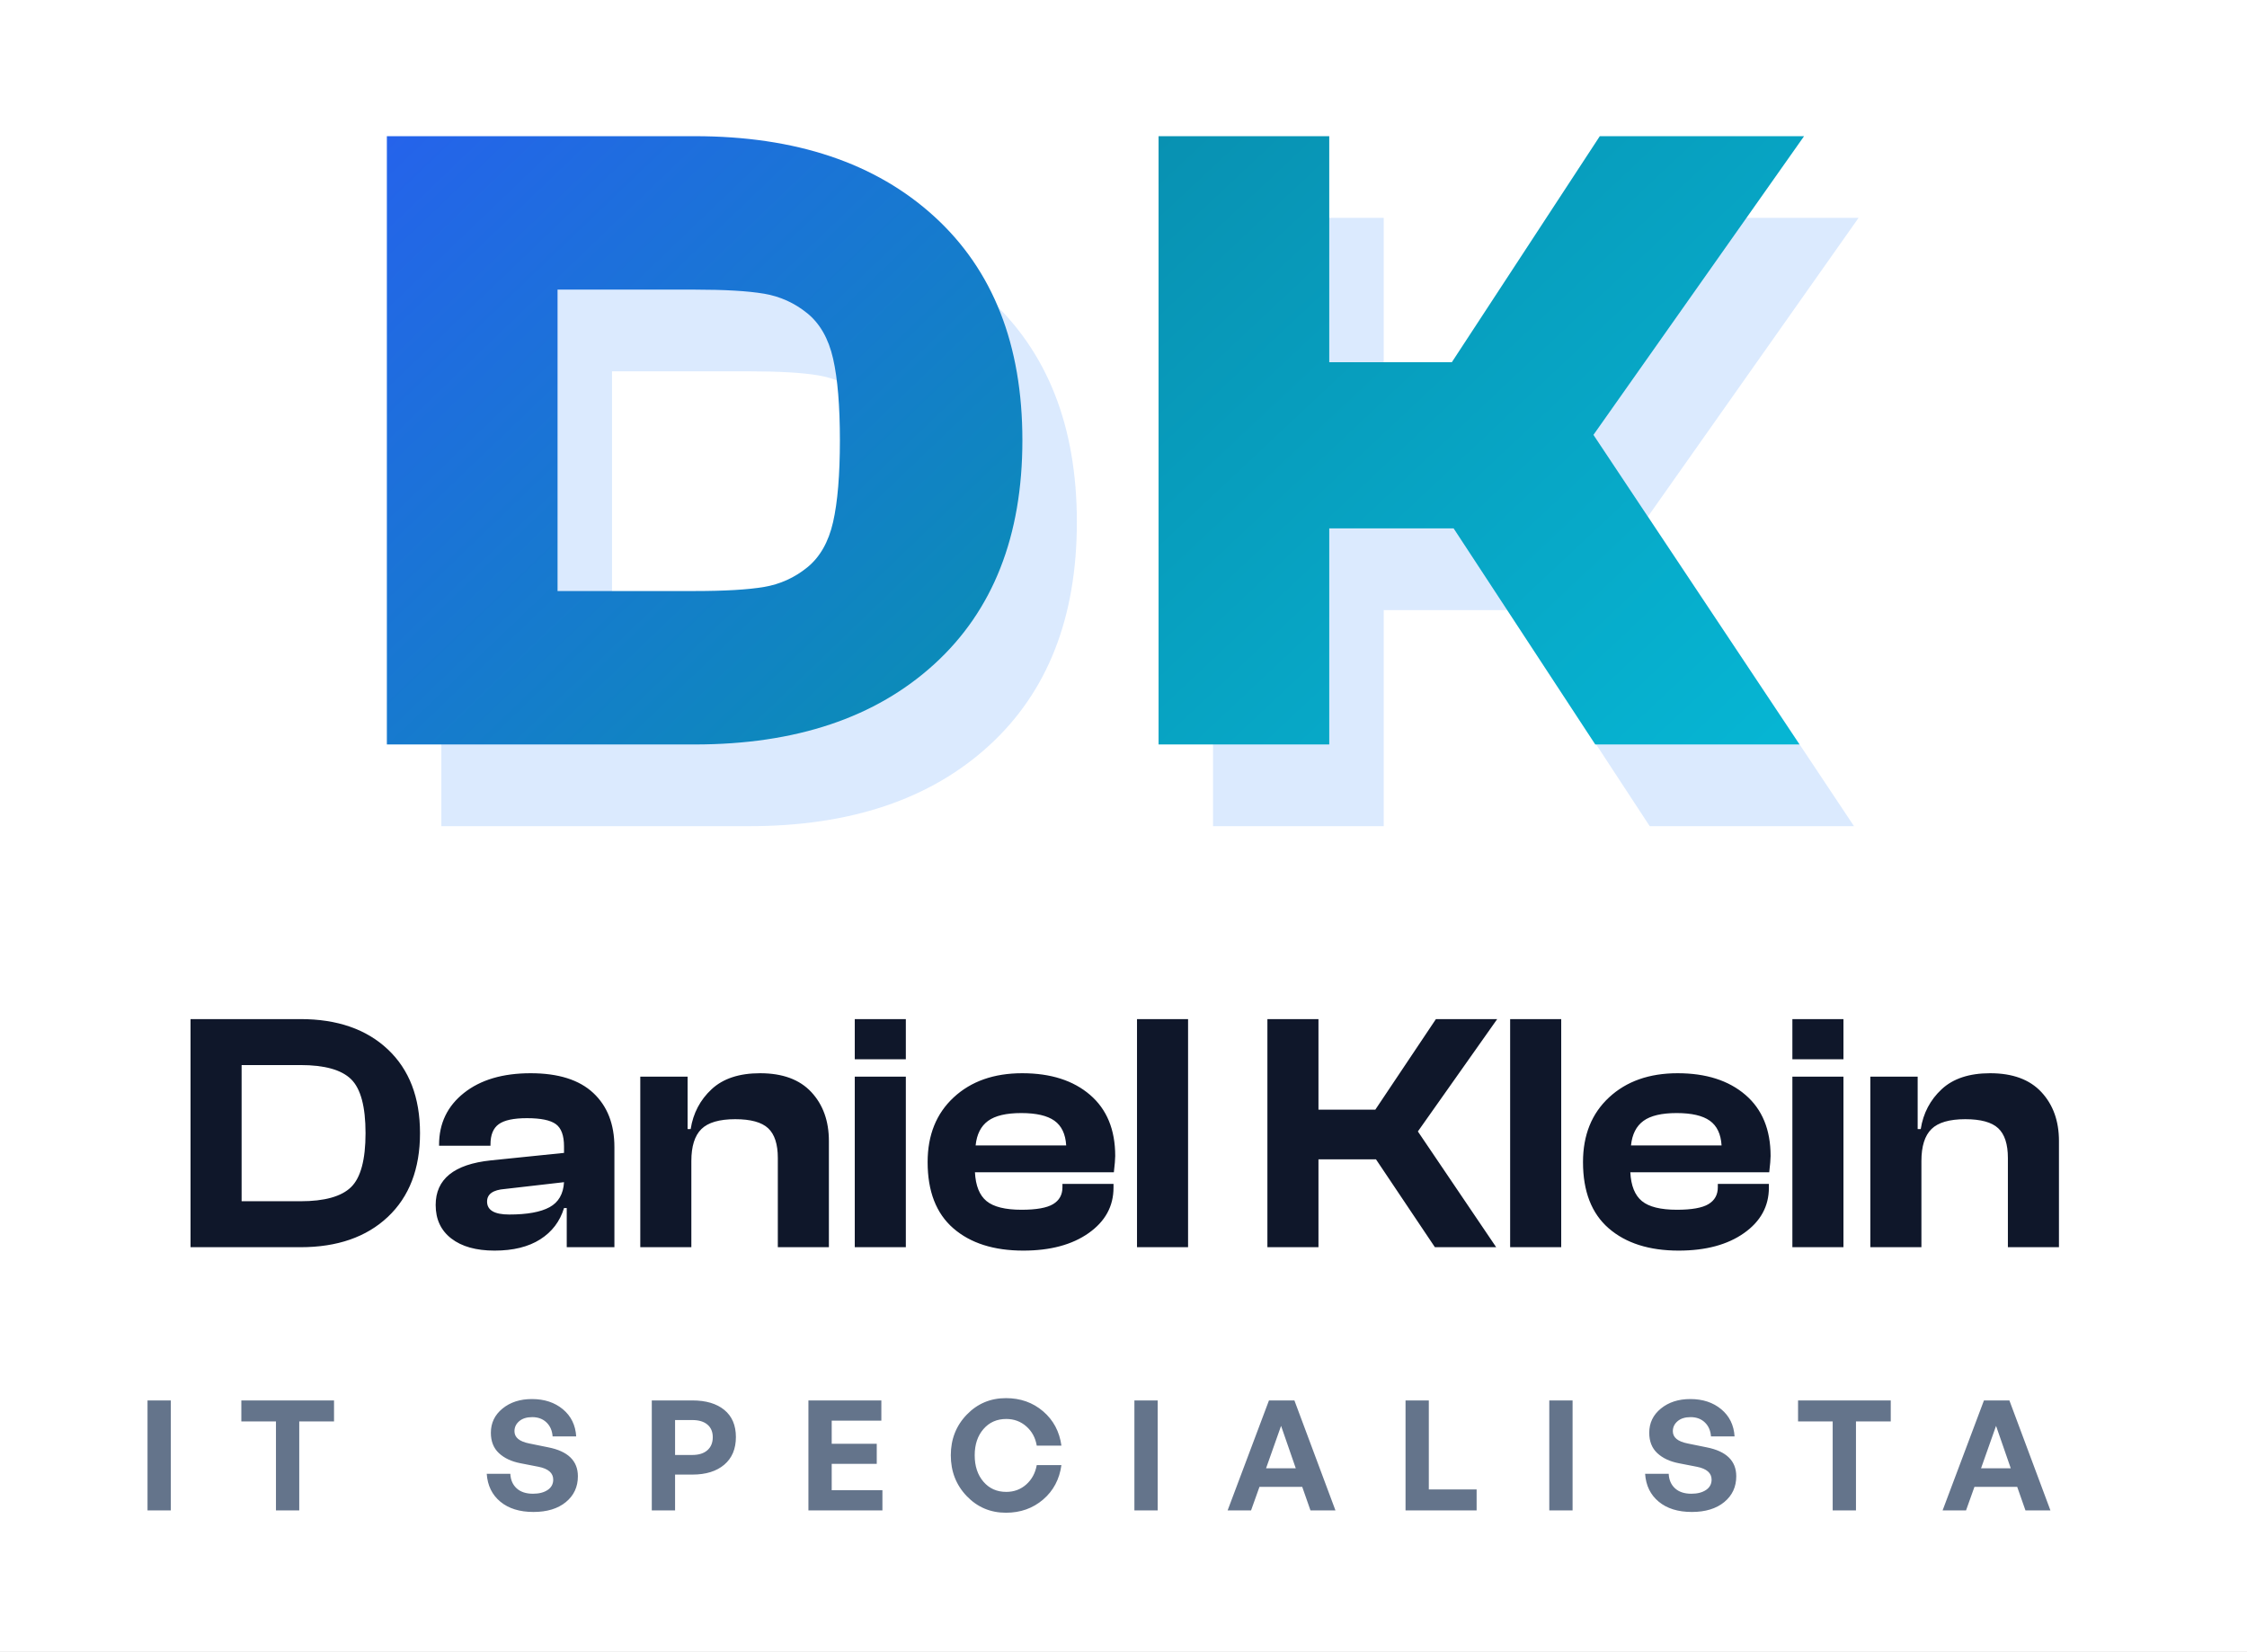
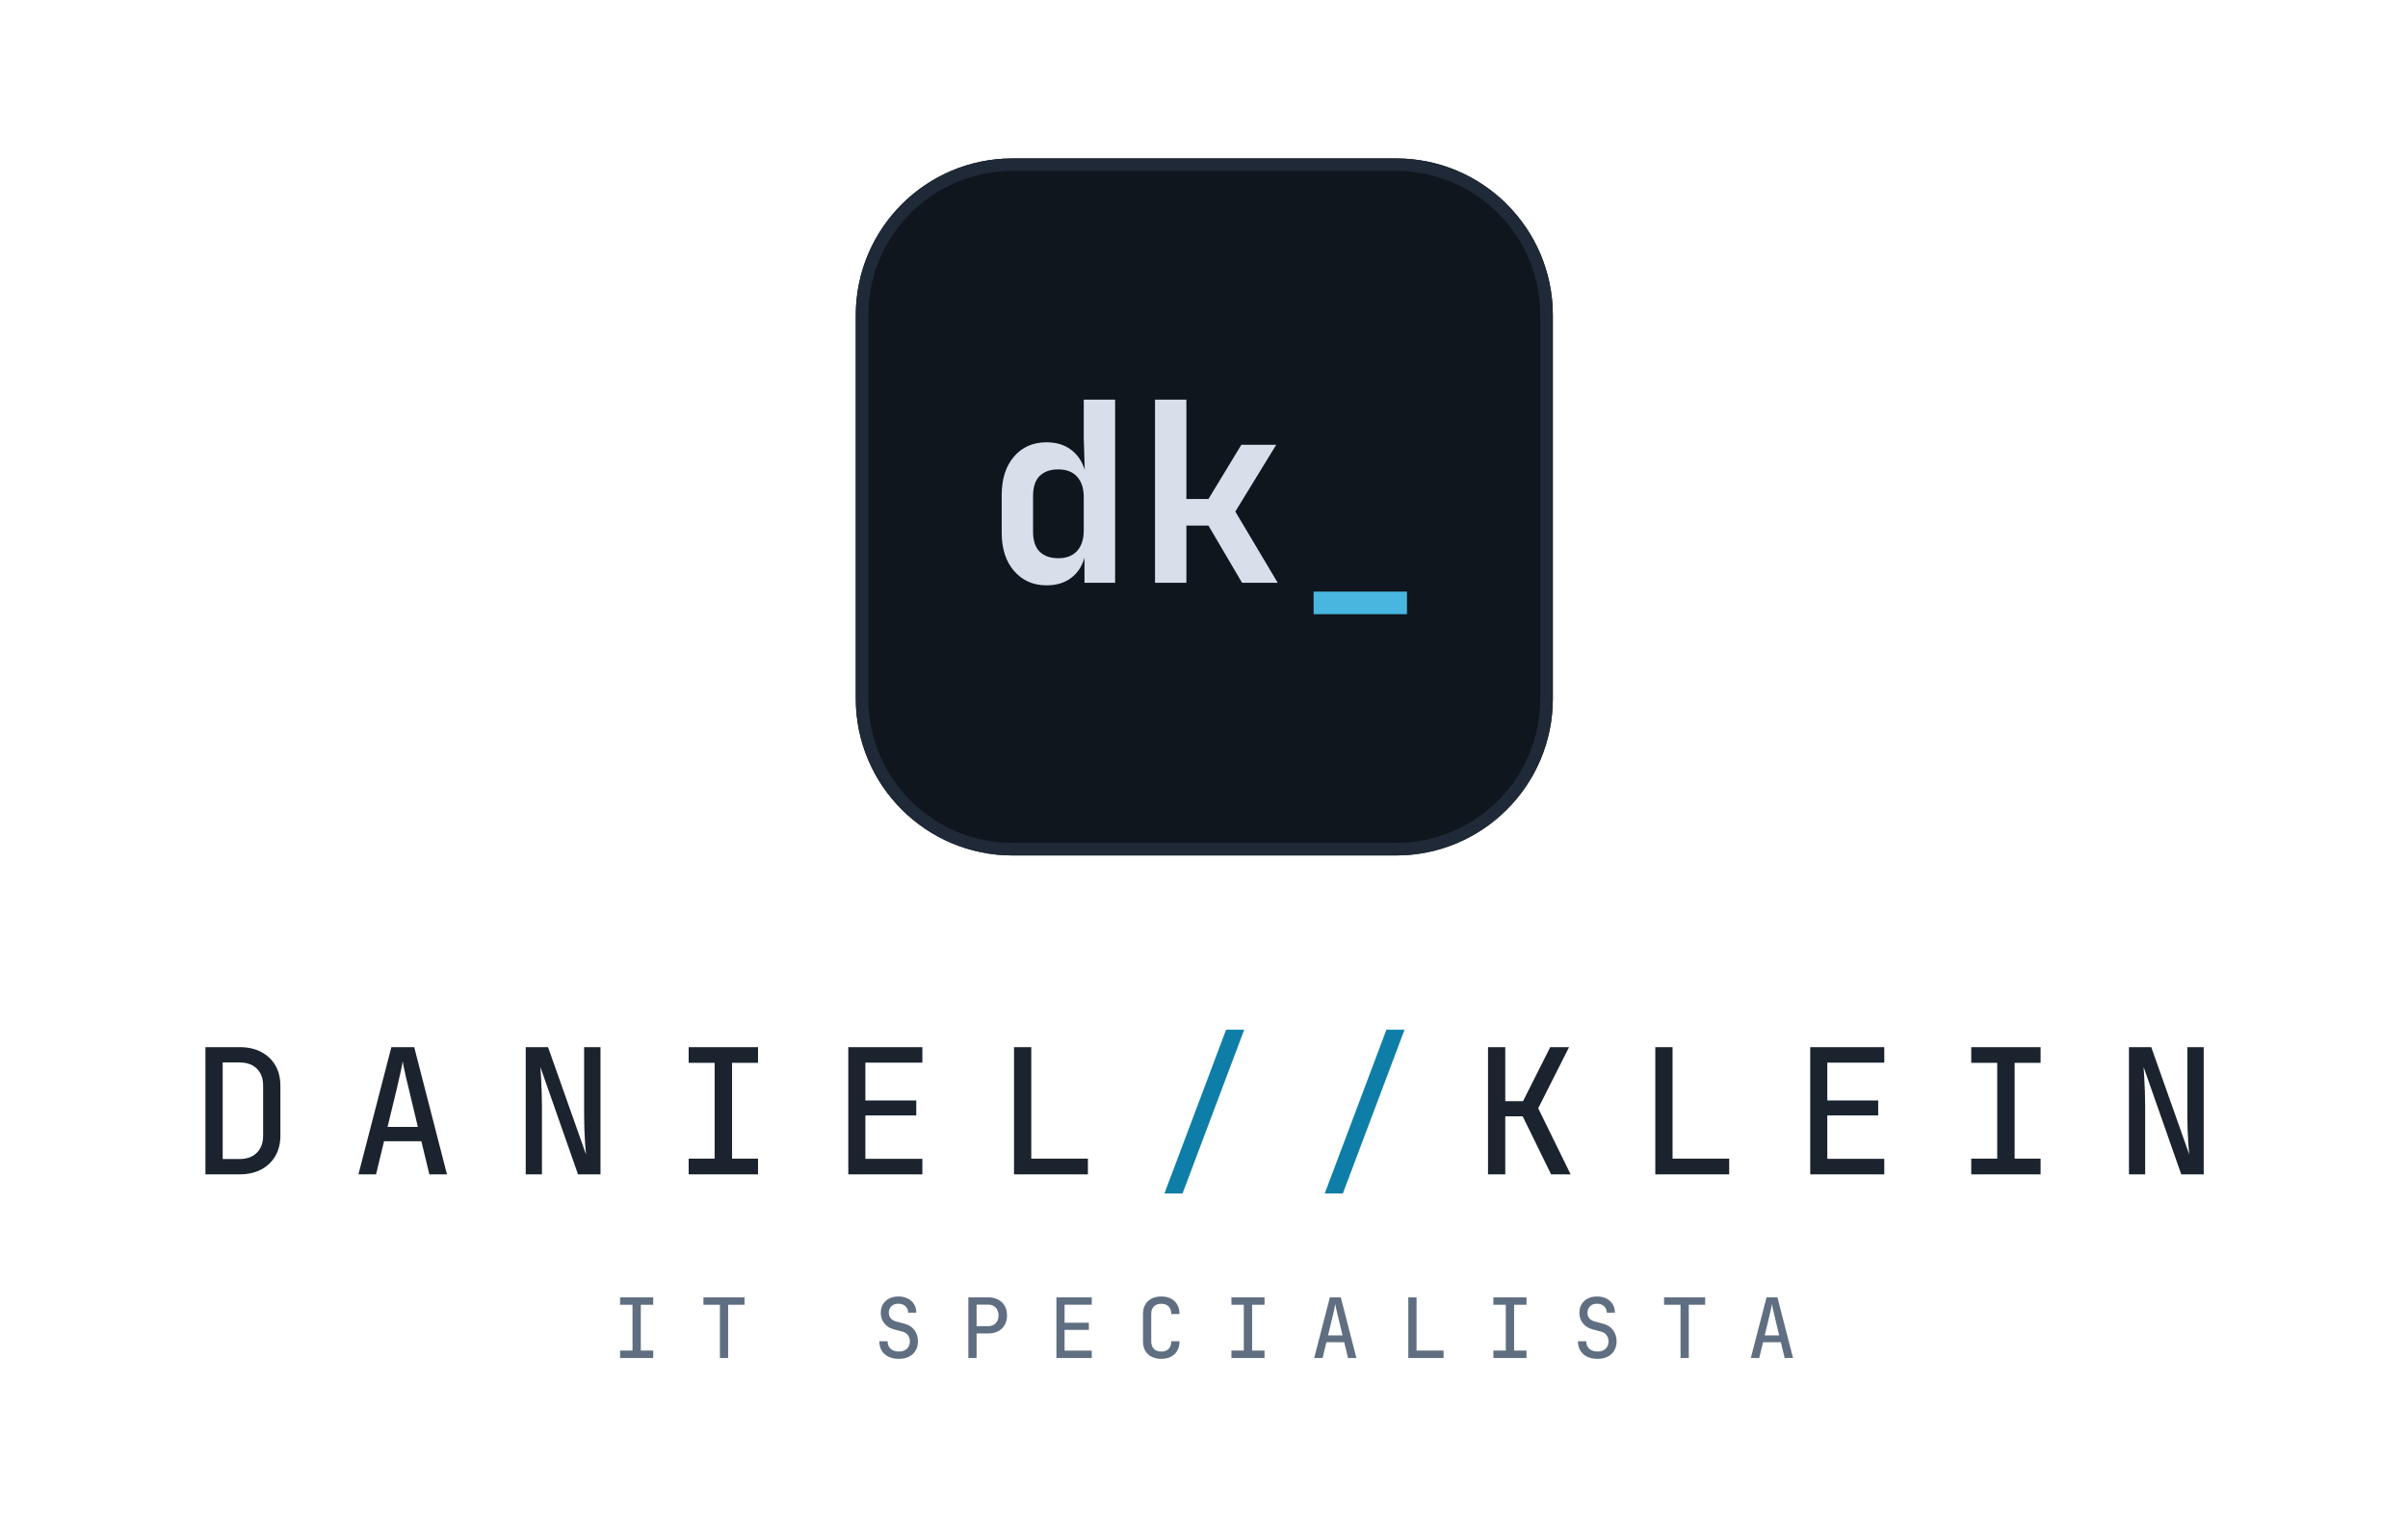
- <svg xmlns="http://www.w3.org/2000/svg" viewBox="0 0 396 291" width="396" height="291">
-   <defs>
-     <linearGradient id="f-d" x1="0" y1="0" x2="1" y2="1">
-       <stop offset="0" stop-color="#2563eb" />
-       <stop offset="1" stop-color="#0891b2" />
-     </linearGradient>
-     <linearGradient id="f-k" x1="0" y1="0" x2="1" y2="1">
-       <stop offset="0" stop-color="#0891b2" />
-       <stop offset="1" stop-color="#06b6d4" />
-     </linearGradient>
-   </defs>
+ <svg xmlns="http://www.w3.org/2000/svg" viewBox="0 0 608 383" width="608" height="383">
+   <defs />
  <rect width="100%" height="100%" fill="#ffffff" />
-   <g transform="translate(68.18,24)">
-     <g transform="translate(-6.56,107.20)">
-       <g fill="#dbeafe" transform="translate(9.60,14.40)">
-         <path d="M60.8 0L60.8 0L6.56 0L6.56 -107.2L60.8 -107.2Q87.52 -107.2 103.04 -93.04Q118.56 -78.88 118.56 -53.6Q118.56 -28.32 103.04 -14.16Q87.52 0 60.8 0M60.8 -80.16L60.8 -80.16L36.64 -80.16L36.64 -27.04L60.8 -27.04Q68.8 -27.04 73.04 -27.76Q77.28 -28.48 80.64 -31.2Q84 -33.92 85.2 -39.2Q86.4 -44.48 86.4 -53.6Q86.4 -62.72 85.2 -68Q84 -73.28 80.64 -76Q77.28 -78.72 73.04 -79.44Q68.8 -80.16 60.8 -80.16" />
-         <path d="M172.64 -38.08L172.64 0L142.56 0L142.56 -107.2L172.64 -107.2L172.64 -67.36L194.24 -67.36L220.32 -107.2L256.32 -107.2L219.2 -54.56L255.52 0L219.52 0L194.56 -38.08L172.64 -38.08" />
-       </g>
-       <g>
-         <path fill="url(#f-d)" d="M60.8 0L60.8 0L6.56 0L6.56 -107.2L60.8 -107.2Q87.52 -107.2 103.04 -93.04Q118.56 -78.88 118.56 -53.6Q118.56 -28.32 103.04 -14.16Q87.52 0 60.8 0M60.8 -80.16L60.8 -80.16L36.64 -80.16L36.64 -27.04L60.8 -27.04Q68.8 -27.04 73.04 -27.76Q77.28 -28.48 80.64 -31.2Q84 -33.92 85.2 -39.2Q86.4 -44.48 86.4 -53.6Q86.4 -62.72 85.2 -68Q84 -73.28 80.64 -76Q77.28 -78.72 73.04 -79.44Q68.8 -80.16 60.8 -80.16" />
-         <path fill="url(#f-k)" d="M172.64 -38.08L172.64 0L142.56 0L142.56 -107.2L172.64 -107.2L172.64 -67.36L194.24 -67.36L220.32 -107.2L256.32 -107.2L219.2 -54.56L255.52 0L219.52 0L194.56 -38.08L172.64 -38.08" />
+   <g transform="translate(216.08,40)">
+     <rect width="176" height="176" rx="39.6" fill="#10161e" />
+     <rect x="1.58" y="1.58" width="172.83" height="172.83" rx="38.0" fill="none" stroke="#1f2937" stroke-width="3.17" />
+     <g transform="translate(36.84,60.91)">
+       <g transform="translate(-4.50,46.25)">
+         <g fill="#d7e0ea">
+           <path d="M15.84 0.634L15.84 0.634Q10.771 0.634 7.635 -2.978Q4.499 -6.589 4.499 -12.672L4.499 -12.672L4.499 -22.113Q4.499 -28.259 7.603 -31.87Q10.708 -35.482 15.84 -35.482L15.84 -35.482Q19.452 -35.482 21.954 -33.644Q24.457 -31.807 25.471 -28.512L25.471 -28.512L25.217 -36.495L25.217 -46.253L33.137 -46.253L33.137 0L25.407 0L25.407 -6.336Q24.457 -3.041 21.986 -1.204Q19.515 0.634 15.84 0.634M18.818 -6.209L18.818 -6.209Q21.859 -6.209 23.538 -8.047Q25.217 -9.884 25.217 -13.242L25.217 -13.242L25.217 -21.606Q25.217 -24.964 23.538 -26.801Q21.859 -28.639 18.818 -28.639L18.818 -28.639Q15.777 -28.639 14.098 -26.991Q12.419 -25.344 12.419 -21.923L12.419 -21.923L12.419 -12.925Q12.419 -9.504 14.098 -7.857Q15.777 -6.209 18.818 -6.209M51.132 0L43.212 0L43.212 -46.253L51.132 -46.253L51.132 -21.162L56.707 -21.162L65.007 -34.848L73.814 -34.848L63.487 -17.994L74.195 0L65.197 0L56.707 -14.446L51.132 -14.446L51.132 0" />
+         </g>
+         <rect class="cursor" x="83.26" y="2.22" width="23.57" height="5.70" fill="#48b7e0" />
      </g>
    </g>
  </g>
-   <g fill="#0f172a" transform="translate(30.70,219.80)">
-     <path d="M22.26 0L22.26 0L2.88 0L2.88 -40.2L22.26 -40.2Q31.98 -40.2 37.65 -34.86Q43.32 -29.52 43.32 -20.1Q43.32 -10.68 37.65 -5.34Q31.98 0 22.26 0M22.26 -32.1L22.26 -32.1L11.88 -32.1L11.88 -8.1L22.26 -8.1Q28.62 -8.1 31.17 -10.59Q33.72 -13.08 33.72 -20.1Q33.72 -27.12 31.17 -29.61Q28.62 -32.1 22.26 -32.1M56.46 0.6L56.46 0.6Q51.6 0.6 48.84 -1.53Q46.08 -3.66 46.08 -7.44L46.08 -7.44Q46.08 -14.28 55.8 -15.3L55.8 -15.3L68.7 -16.62L68.7 -17.76Q68.7 -20.64 67.26 -21.69Q65.82 -22.74 62.16 -22.74L62.16 -22.74Q58.68 -22.74 57.21 -21.69Q55.74 -20.64 55.74 -18.12L55.74 -18.12L55.74 -17.88L46.68 -17.88L46.68 -18.06Q46.68 -23.7 51.06 -27.18Q55.44 -30.66 62.82 -30.66L62.82 -30.66Q70.14 -30.66 73.86 -27.18Q77.58 -23.7 77.58 -17.64L77.58 -17.64L77.58 0L69.18 0L69.18 -6.9L68.7 -6.9Q67.62 -3.36 64.5 -1.38Q61.38 0.6 56.46 0.6M55.14 -8.04L55.14 -8.04Q55.14 -5.76 59.04 -5.76L59.04 -5.76Q63.78 -5.76 66.15 -7.05Q68.52 -8.34 68.7 -11.46L68.7 -11.46L58.26 -10.26Q55.14 -10.02 55.14 -8.04M91.14 -15.18L91.14 0L82.14 0L82.14 -30.06L90.48 -30.06L90.48 -20.82L91.02 -20.82Q91.68 -25.02 94.71 -27.84Q97.74 -30.66 103.26 -30.66L103.26 -30.66Q109.2 -30.66 112.29 -27.33Q115.38 -24 115.38 -18.72L115.38 -18.72L115.38 0L106.38 0L106.38 -15.72Q106.38 -19.38 104.67 -20.97Q102.96 -22.56 98.88 -22.56L98.88 -22.56Q94.68 -22.56 92.91 -20.82Q91.14 -19.08 91.14 -15.18L91.14 -15.18M128.94 -40.2L128.94 -33.12L119.94 -33.12L119.94 -40.2L128.94 -40.2M128.94 -30.06L128.94 0L119.94 0L119.94 -30.06L128.94 -30.06M149.64 0.6L149.64 0.6Q141.84 0.6 137.31 -3.33Q132.78 -7.26 132.78 -15L132.78 -15Q132.78 -22.14 137.37 -26.4Q141.96 -30.66 149.46 -30.66Q156.96 -30.66 161.4 -26.85Q165.84 -23.04 165.84 -16.08L165.84 -16.08Q165.84 -15.24 165.6 -13.2L165.6 -13.2L141.12 -13.2Q141.3 -9.66 143.16 -8.13Q145.02 -6.6 149.34 -6.6L149.34 -6.6Q153.24 -6.6 154.89 -7.59Q156.54 -8.58 156.54 -10.56L156.54 -10.56L156.54 -11.16L165.54 -11.16L165.54 -10.5Q165.54 -5.58 161.16 -2.49Q156.78 0.6 149.64 0.6M155.13 -22.29Q153.24 -23.64 149.28 -23.64Q145.32 -23.64 143.43 -22.26Q141.54 -20.88 141.24 -17.94L141.24 -17.94L157.2 -17.94Q157.02 -20.94 155.13 -22.29M178.68 -40.2L178.68 0L169.68 0L169.68 -40.2L178.68 -40.2M201.66 -15.48L201.66 0L192.66 0L192.66 -40.2L201.66 -40.2L201.66 -24.24L211.68 -24.24L222.36 -40.2L233.16 -40.2L219.18 -20.4L232.98 0L222.18 0L211.8 -15.48L201.66 -15.48M244.44 -40.2L244.44 0L235.44 0L235.44 -40.2L244.44 -40.2M265.14 0.6L265.14 0.6Q257.34 0.6 252.81 -3.33Q248.28 -7.26 248.28 -15L248.28 -15Q248.28 -22.14 252.87 -26.4Q257.46 -30.66 264.96 -30.66Q272.46 -30.66 276.9 -26.85Q281.34 -23.04 281.34 -16.08L281.34 -16.08Q281.34 -15.24 281.1 -13.2L281.1 -13.2L256.62 -13.2Q256.8 -9.66 258.66 -8.13Q260.52 -6.6 264.84 -6.6L264.84 -6.6Q268.74 -6.6 270.39 -7.59Q272.04 -8.58 272.04 -10.56L272.04 -10.56L272.04 -11.16L281.04 -11.16L281.04 -10.5Q281.04 -5.58 276.66 -2.49Q272.28 0.6 265.14 0.6M270.63 -22.29Q268.74 -23.64 264.78 -23.64Q260.82 -23.64 258.93 -22.26Q257.04 -20.88 256.74 -17.94L256.74 -17.94L272.7 -17.94Q272.52 -20.94 270.63 -22.29M294.18 -40.2L294.18 -33.12L285.18 -33.12L285.18 -40.2L294.18 -40.2M294.18 -30.06L294.18 0L285.18 0L285.18 -30.06L294.18 -30.06M307.92 -15.18L307.92 0L298.92 0L298.92 -30.06L307.26 -30.06L307.26 -20.82L307.8 -20.82Q308.46 -25.02 311.49 -27.84Q314.52 -30.66 320.04 -30.66L320.04 -30.66Q325.98 -30.66 329.07 -27.33Q332.16 -24 332.16 -18.72L332.16 -18.72L332.16 0L323.16 0L323.16 -15.72Q323.16 -19.38 321.45 -20.97Q319.74 -22.56 315.66 -22.56L315.66 -22.56Q311.46 -22.56 309.69 -20.82Q307.92 -19.08 307.92 -15.18L307.92 -15.18" />
+   <g transform="translate(48.00,260.00)">
+     <g transform="translate(0,36.52)">
+       <g fill="#1a232e" transform="translate(0.00,0)">
+         <path d="M12.496 0L3.872 0L3.872 -32.12L12.496 -32.12Q15.62 -32.12 17.93 -30.91Q20.24 -29.7 21.516 -27.522Q22.792 -25.344 22.792 -22.396L22.792 -22.396L22.792 -9.768Q22.792 -6.82 21.516 -4.62Q20.24 -2.42 17.93 -1.21Q15.62 0 12.496 0L12.496 0M8.228 -28.248L8.228 -3.872L12.496 -3.872Q15.268 -3.872 16.852 -5.456Q18.436 -7.04 18.436 -9.768L18.436 -9.768L18.436 -22.396Q18.436 -25.124 16.852 -26.686Q15.268 -28.248 12.496 -28.248L12.496 -28.248L8.228 -28.248M46.948 0L42.504 0L50.82 -32.12L56.584 -32.12L64.856 0L60.412 0L58.388 -8.36L48.972 -8.36L46.948 0M52.184 -21.604L49.852 -11.968L57.508 -11.968L55.22 -21.56Q54.56 -24.2 54.164 -26.048Q53.768 -27.896 53.68 -28.556L53.68 -28.556Q53.592 -27.896 53.196 -26.048Q52.8 -24.2 52.184 -21.604L52.184 -21.604M88.836 0L84.744 0L84.744 -32.12L90.376 -32.12L99.968 -5.016Q99.836 -6.16 99.726 -7.854Q99.616 -9.548 99.55 -11.374Q99.484 -13.2 99.484 -14.828L99.484 -14.828L99.484 -32.12L103.62 -32.12L103.62 0L97.944 0L88.44 -27.104Q88.528 -25.96 88.616 -24.31Q88.704 -22.66 88.77 -20.856Q88.836 -19.052 88.836 -17.468L88.836 -17.468L88.836 0M143.396 0L125.884 0L125.884 -3.96L132.44 -3.96L132.44 -28.16L125.884 -28.16L125.884 -32.12L143.396 -32.12L143.396 -28.16L136.84 -28.16L136.84 -3.96L143.396 -3.96L143.396 0M184.888 0L166.188 0L166.188 -32.12L184.888 -32.12L184.888 -28.204L170.5 -28.204L170.5 -18.656L183.348 -18.656L183.348 -14.872L170.5 -14.872L170.5 -3.916L184.888 -3.916L184.888 0M226.688 0L208.032 0L208.032 -32.12L212.388 -32.12L212.388 -3.96L226.688 -3.96L226.688 0" />
+       </g>
+       <g fill="#0e7ea8" transform="translate(242.88,0)">
+         <path d="M7.7 4.84L3.124 4.84L18.7 -36.52L23.276 -36.52L7.7 4.84M48.18 4.84L43.604 4.84L59.18 -36.52L63.756 -36.52L48.18 4.84" />
+       </g>
+       <g fill="#1a232e" transform="translate(323.84,0)">
+         <path d="M8.228 0L3.872 0L3.872 -32.12L8.228 -32.12L8.228 -18.48L12.716 -18.48L19.58 -32.12L24.332 -32.12L16.544 -16.676L24.728 0L19.8 0L12.628 -14.652L8.228 -14.652L8.228 0M64.768 0L46.112 0L46.112 -32.12L50.468 -32.12L50.468 -3.96L64.768 -3.96L64.768 0M103.928 0L85.228 0L85.228 -32.12L103.928 -32.12L103.928 -28.204L89.54 -28.204L89.54 -18.656L102.388 -18.656L102.388 -14.872L89.54 -14.872L89.54 -3.916L103.928 -3.916L103.928 0M143.396 0L125.884 0L125.884 -3.96L132.44 -3.96L132.44 -28.16L125.884 -28.16L125.884 -32.12L143.396 -32.12L143.396 -28.16L136.84 -28.16L136.84 -3.96L143.396 -3.96L143.396 0M169.796 0L165.704 0L165.704 -32.12L171.336 -32.12L180.928 -5.016Q180.796 -6.16 180.686 -7.854Q180.576 -9.548 180.51 -11.374Q180.444 -13.2 180.444 -14.828L180.444 -14.828L180.444 -32.12L184.58 -32.12L184.58 0L178.904 0L169.4 -27.104Q169.488 -25.96 169.576 -24.31Q169.664 -22.66 169.73 -20.856Q169.796 -19.052 169.796 -17.468L169.796 -17.468L169.796 0" />
+       </g>
+     </g>
  </g>
-   <g fill="#64748b" transform="translate(24.00,266.19)">
-     <path d="M6.102 -19.386L6.102 0L1.998 0L1.998 -19.386L6.102 -19.386M28.738 -15.687L28.738 0L24.634 0L24.634 -15.687L18.532 -15.687L18.532 -19.386L34.867 -19.386L34.867 -15.687L28.738 -15.687M77.844 -6.021L77.844 -6.021Q77.844 -3.213 75.725 -1.471Q73.605 0.27 70.014 0.27L70.014 0.27Q66.369 0.27 64.182 -1.539Q61.995 -3.348 61.779 -6.453L61.779 -6.453L65.937 -6.453Q66.018 -4.833 67.058 -3.888Q68.097 -2.943 69.933 -2.943L69.933 -2.943Q71.526 -2.943 72.512 -3.604Q73.497 -4.266 73.497 -5.427L73.497 -5.427Q73.497 -7.182 70.905 -7.695L70.905 -7.695L67.719 -8.316Q65.343 -8.775 63.926 -10.098Q62.508 -11.421 62.508 -13.689L62.508 -13.689Q62.508 -16.281 64.56 -17.955Q66.612 -19.629 69.744 -19.629L69.744 -19.629Q73.038 -19.629 75.198 -17.833Q77.358 -16.038 77.547 -13.041L77.547 -13.041L73.389 -13.041Q73.281 -14.58 72.309 -15.511Q71.337 -16.443 69.798 -16.443L69.798 -16.443Q68.34 -16.443 67.503 -15.727Q66.666 -15.012 66.666 -13.959L66.666 -13.959Q66.666 -12.312 69.285 -11.799L69.285 -11.799L72.606 -11.124Q77.844 -10.098 77.844 -6.021M98.023 -6.318L98.023 -6.318L94.972 -6.318L94.972 0L90.868 0L90.868 -19.386L98.023 -19.386Q101.614 -19.386 103.653 -17.712Q105.691 -16.038 105.691 -12.933L105.691 -12.933Q105.691 -9.801 103.639 -8.059Q101.587 -6.318 98.023 -6.318M97.996 -15.93L97.996 -15.93L94.972 -15.93L94.972 -9.774L97.996 -9.774Q99.724 -9.774 100.669 -10.611Q101.614 -11.448 101.614 -12.906L101.614 -12.906Q101.614 -14.337 100.669 -15.133Q99.724 -15.93 97.996 -15.93M122.576 -3.564L131.513 -3.564L131.513 0L118.472 0L118.472 -19.386L131.324 -19.386L131.324 -15.822L122.576 -15.822L122.576 -11.745L130.514 -11.745L130.514 -8.208L122.576 -8.208L122.576 -3.564M153.285 0.405L153.285 0.405Q149.181 0.405 146.373 -2.524Q143.565 -5.454 143.565 -9.72L143.565 -9.72Q143.565 -13.959 146.373 -16.875Q149.181 -19.791 153.285 -19.791L153.285 -19.791Q157.119 -19.791 159.832 -17.469Q162.546 -15.147 163.059 -11.421L163.059 -11.421L158.712 -11.421Q158.361 -13.5 156.876 -14.809Q155.391 -16.119 153.339 -16.119L153.339 -16.119Q150.855 -16.119 149.316 -14.337Q147.777 -12.555 147.777 -9.72L147.777 -9.72Q147.777 -6.858 149.316 -5.062Q150.855 -3.267 153.339 -3.267L153.339 -3.267Q155.391 -3.267 156.862 -4.576Q158.334 -5.886 158.712 -7.992L158.712 -7.992L163.059 -7.992Q162.546 -4.239 159.832 -1.917Q157.119 0.405 153.285 0.405M180.025 -19.386L180.025 0L175.921 0L175.921 -19.386L180.025 -19.386M211.355 0L206.954 0L205.496 -4.158L197.963 -4.158L196.478 0L192.347 0L199.637 -19.386L204.119 -19.386L211.355 0M204.362 -7.425L201.77 -14.904L199.124 -7.425L204.362 -7.425M236.232 -3.699L236.232 0L223.704 0L223.704 -19.386L227.808 -19.386L227.808 -3.699L236.232 -3.699M253.144 -19.386L253.144 0L249.04 0L249.04 -19.386L253.144 -19.386M281.99 -6.021L281.99 -6.021Q281.99 -3.213 279.871 -1.471Q277.751 0.27 274.16 0.27L274.16 0.27Q270.515 0.27 268.328 -1.539Q266.141 -3.348 265.925 -6.453L265.925 -6.453L270.083 -6.453Q270.164 -4.833 271.204 -3.888Q272.243 -2.943 274.079 -2.943L274.079 -2.943Q275.672 -2.943 276.658 -3.604Q277.643 -4.266 277.643 -5.427L277.643 -5.427Q277.643 -7.182 275.051 -7.695L275.051 -7.695L271.865 -8.316Q269.489 -8.775 268.072 -10.098Q266.654 -11.421 266.654 -13.689L266.654 -13.689Q266.654 -16.281 268.706 -17.955Q270.758 -19.629 273.89 -19.629L273.89 -19.629Q277.184 -19.629 279.344 -17.833Q281.504 -16.038 281.693 -13.041L281.693 -13.041L277.535 -13.041Q277.427 -14.58 276.455 -15.511Q275.483 -16.443 273.944 -16.443L273.944 -16.443Q272.486 -16.443 271.649 -15.727Q270.812 -15.012 270.812 -13.959L270.812 -13.959Q270.812 -12.312 273.431 -11.799L273.431 -11.799L276.752 -11.124Q281.99 -10.098 281.99 -6.021M303.087 -15.687L303.087 0L298.983 0L298.983 -15.687L292.881 -15.687L292.881 -19.386L309.216 -19.386L309.216 -15.687L303.087 -15.687M337.36 0L332.959 0L331.501 -4.158L323.968 -4.158L322.483 0L318.352 0L325.642 -19.386L330.124 -19.386L337.36 0M330.367 -7.425L327.775 -14.904L325.129 -7.425L330.367 -7.425" />
+   <g fill="#5f6f81" transform="translate(154.45,342.90)">
+     <path d="M10.479 0L2.121 0L2.121 -1.89L5.25 -1.89L5.25 -13.44L2.121 -13.44L2.121 -15.33L10.479 -15.33L10.479 -13.44L7.35 -13.44L7.35 -1.89L10.479 -1.89L10.479 0M29.4 0L27.321 0L27.321 -13.44L23.163 -13.44L23.163 -15.33L33.537 -15.33L33.537 -13.44L29.4 -13.44L29.4 0M72.534 0.21L72.534 0.21Q70.266 0.21 68.922 -0.976Q67.578 -2.163 67.578 -4.242L67.578 -4.242L69.657 -4.242Q69.657 -3.024 70.434 -2.331Q71.211 -1.638 72.534 -1.638L72.534 -1.638Q73.794 -1.638 74.54 -2.342Q75.285 -3.045 75.285 -4.221L75.285 -4.221Q75.285 -5.103 74.802 -5.764Q74.319 -6.426 73.437 -6.657L73.437 -6.657L71.169 -7.266Q69.678 -7.686 68.807 -8.788Q67.935 -9.891 67.935 -11.403L67.935 -11.403Q67.935 -12.642 68.492 -13.577Q69.048 -14.511 70.056 -15.026Q71.064 -15.54 72.387 -15.54L72.387 -15.54Q73.731 -15.54 74.75 -15.026Q75.768 -14.511 76.335 -13.587Q76.902 -12.663 76.902 -11.445L76.902 -11.445L74.844 -11.445Q74.844 -12.453 74.162 -13.083Q73.479 -13.713 72.387 -13.713L72.387 -13.713Q71.295 -13.713 70.634 -13.083Q69.972 -12.453 69.972 -11.445L69.972 -11.445Q69.972 -10.626 70.413 -10.07Q70.854 -9.513 71.652 -9.282L71.652 -9.282L73.983 -8.652Q75.558 -8.232 76.44 -7.046Q77.322 -5.859 77.322 -4.221L77.322 -4.221Q77.322 -2.877 76.734 -1.88Q76.146 -0.882 75.065 -0.336Q73.983 0.21 72.534 0.21M92.127 0L90.048 0L90.048 -15.33L95.025 -15.33Q96.495 -15.33 97.566 -14.763Q98.637 -14.196 99.225 -13.177Q99.813 -12.159 99.813 -10.752L99.813 -10.752Q99.813 -9.366 99.225 -8.347Q98.637 -7.329 97.556 -6.762Q96.474 -6.195 95.025 -6.195L95.025 -6.195L92.127 -6.195L92.127 0M92.127 -13.482L92.127 -8.043L95.025 -8.043Q96.243 -8.043 96.957 -8.788Q97.671 -9.534 97.671 -10.752L97.671 -10.752Q97.671 -11.991 96.957 -12.737Q96.243 -13.482 95.025 -13.482L95.025 -13.482L92.127 -13.482M121.212 0L112.287 0L112.287 -15.33L121.212 -15.33L121.212 -13.461L114.345 -13.461L114.345 -8.904L120.477 -8.904L120.477 -7.098L114.345 -7.098L114.345 -1.869L121.212 -1.869L121.212 0M138.768 0.21L138.768 0.21Q136.647 0.21 135.398 -0.976Q134.148 -2.163 134.148 -4.242L134.148 -4.242L134.148 -11.109Q134.148 -13.167 135.398 -14.353Q136.647 -15.54 138.768 -15.54L138.768 -15.54Q140.868 -15.54 142.118 -14.343Q143.367 -13.146 143.367 -11.109L143.367 -11.109L141.288 -11.109Q141.288 -12.348 140.616 -13.02Q139.944 -13.692 138.768 -13.692L138.768 -13.692Q137.571 -13.692 136.899 -13.02Q136.227 -12.348 136.227 -11.109L136.227 -11.109L136.227 -4.242Q136.227 -2.982 136.899 -2.31Q137.571 -1.638 138.768 -1.638L138.768 -1.638Q139.944 -1.638 140.616 -2.31Q141.288 -2.982 141.288 -4.242L141.288 -4.242L143.367 -4.242Q143.367 -2.184 142.118 -0.987Q140.868 0.21 138.768 0.21M164.829 0L156.471 0L156.471 -1.89L159.6 -1.89L159.6 -13.44L156.471 -13.44L156.471 -15.33L164.829 -15.33L164.829 -13.44L161.7 -13.44L161.7 -1.89L164.829 -1.89L164.829 0M179.487 0L177.366 0L181.335 -15.33L184.086 -15.33L188.034 0L185.913 0L184.947 -3.99L180.453 -3.99L179.487 0M181.986 -10.311L180.873 -5.712L184.527 -5.712L183.435 -10.29Q183.12 -11.55 182.931 -12.432Q182.742 -13.314 182.7 -13.629L182.7 -13.629Q182.658 -13.314 182.469 -12.432Q182.28 -11.55 181.986 -10.311L181.986 -10.311M210.042 0L201.138 0L201.138 -15.33L203.217 -15.33L203.217 -1.89L210.042 -1.89L210.042 0M230.979 0L222.621 0L222.621 -1.89L225.75 -1.89L225.75 -13.44L222.621 -13.44L222.621 -15.33L230.979 -15.33L230.979 -13.44L227.85 -13.44L227.85 -1.89L230.979 -1.89L230.979 0M248.934 0.21L248.934 0.21Q246.666 0.21 245.322 -0.976Q243.978 -2.163 243.978 -4.242L243.978 -4.242L246.057 -4.242Q246.057 -3.024 246.834 -2.331Q247.611 -1.638 248.934 -1.638L248.934 -1.638Q250.194 -1.638 250.94 -2.342Q251.685 -3.045 251.685 -4.221L251.685 -4.221Q251.685 -5.103 251.202 -5.764Q250.719 -6.426 249.837 -6.657L249.837 -6.657L247.569 -7.266Q246.078 -7.686 245.207 -8.788Q244.335 -9.891 244.335 -11.403L244.335 -11.403Q244.335 -12.642 244.892 -13.577Q245.448 -14.511 246.456 -15.026Q247.464 -15.54 248.787 -15.54L248.787 -15.54Q250.131 -15.54 251.15 -15.026Q252.168 -14.511 252.735 -13.587Q253.302 -12.663 253.302 -11.445L253.302 -11.445L251.244 -11.445Q251.244 -12.453 250.562 -13.083Q249.879 -13.713 248.787 -13.713L248.787 -13.713Q247.695 -13.713 247.034 -13.083Q246.372 -12.453 246.372 -11.445L246.372 -11.445Q246.372 -10.626 246.813 -10.07Q247.254 -9.513 248.052 -9.282L248.052 -9.282L250.383 -8.652Q251.958 -8.232 252.84 -7.046Q253.722 -5.859 253.722 -4.221L253.722 -4.221Q253.722 -2.877 253.134 -1.88Q252.546 -0.882 251.465 -0.336Q250.383 0.21 248.934 0.21M271.95 0L269.871 0L269.871 -13.44L265.713 -13.44L265.713 -15.33L276.087 -15.33L276.087 -13.44L271.95 -13.44L271.95 0M289.737 0L287.616 0L291.585 -15.33L294.336 -15.33L298.284 0L296.163 0L295.197 -3.99L290.703 -3.99L289.737 0M292.236 -10.311L291.123 -5.712L294.777 -5.712L293.685 -10.29Q293.37 -11.55 293.181 -12.432Q292.992 -13.314 292.95 -13.629L292.95 -13.629Q292.908 -13.314 292.719 -12.432Q292.53 -11.55 292.236 -10.311L292.236 -10.311" />
  </g>
</svg>
